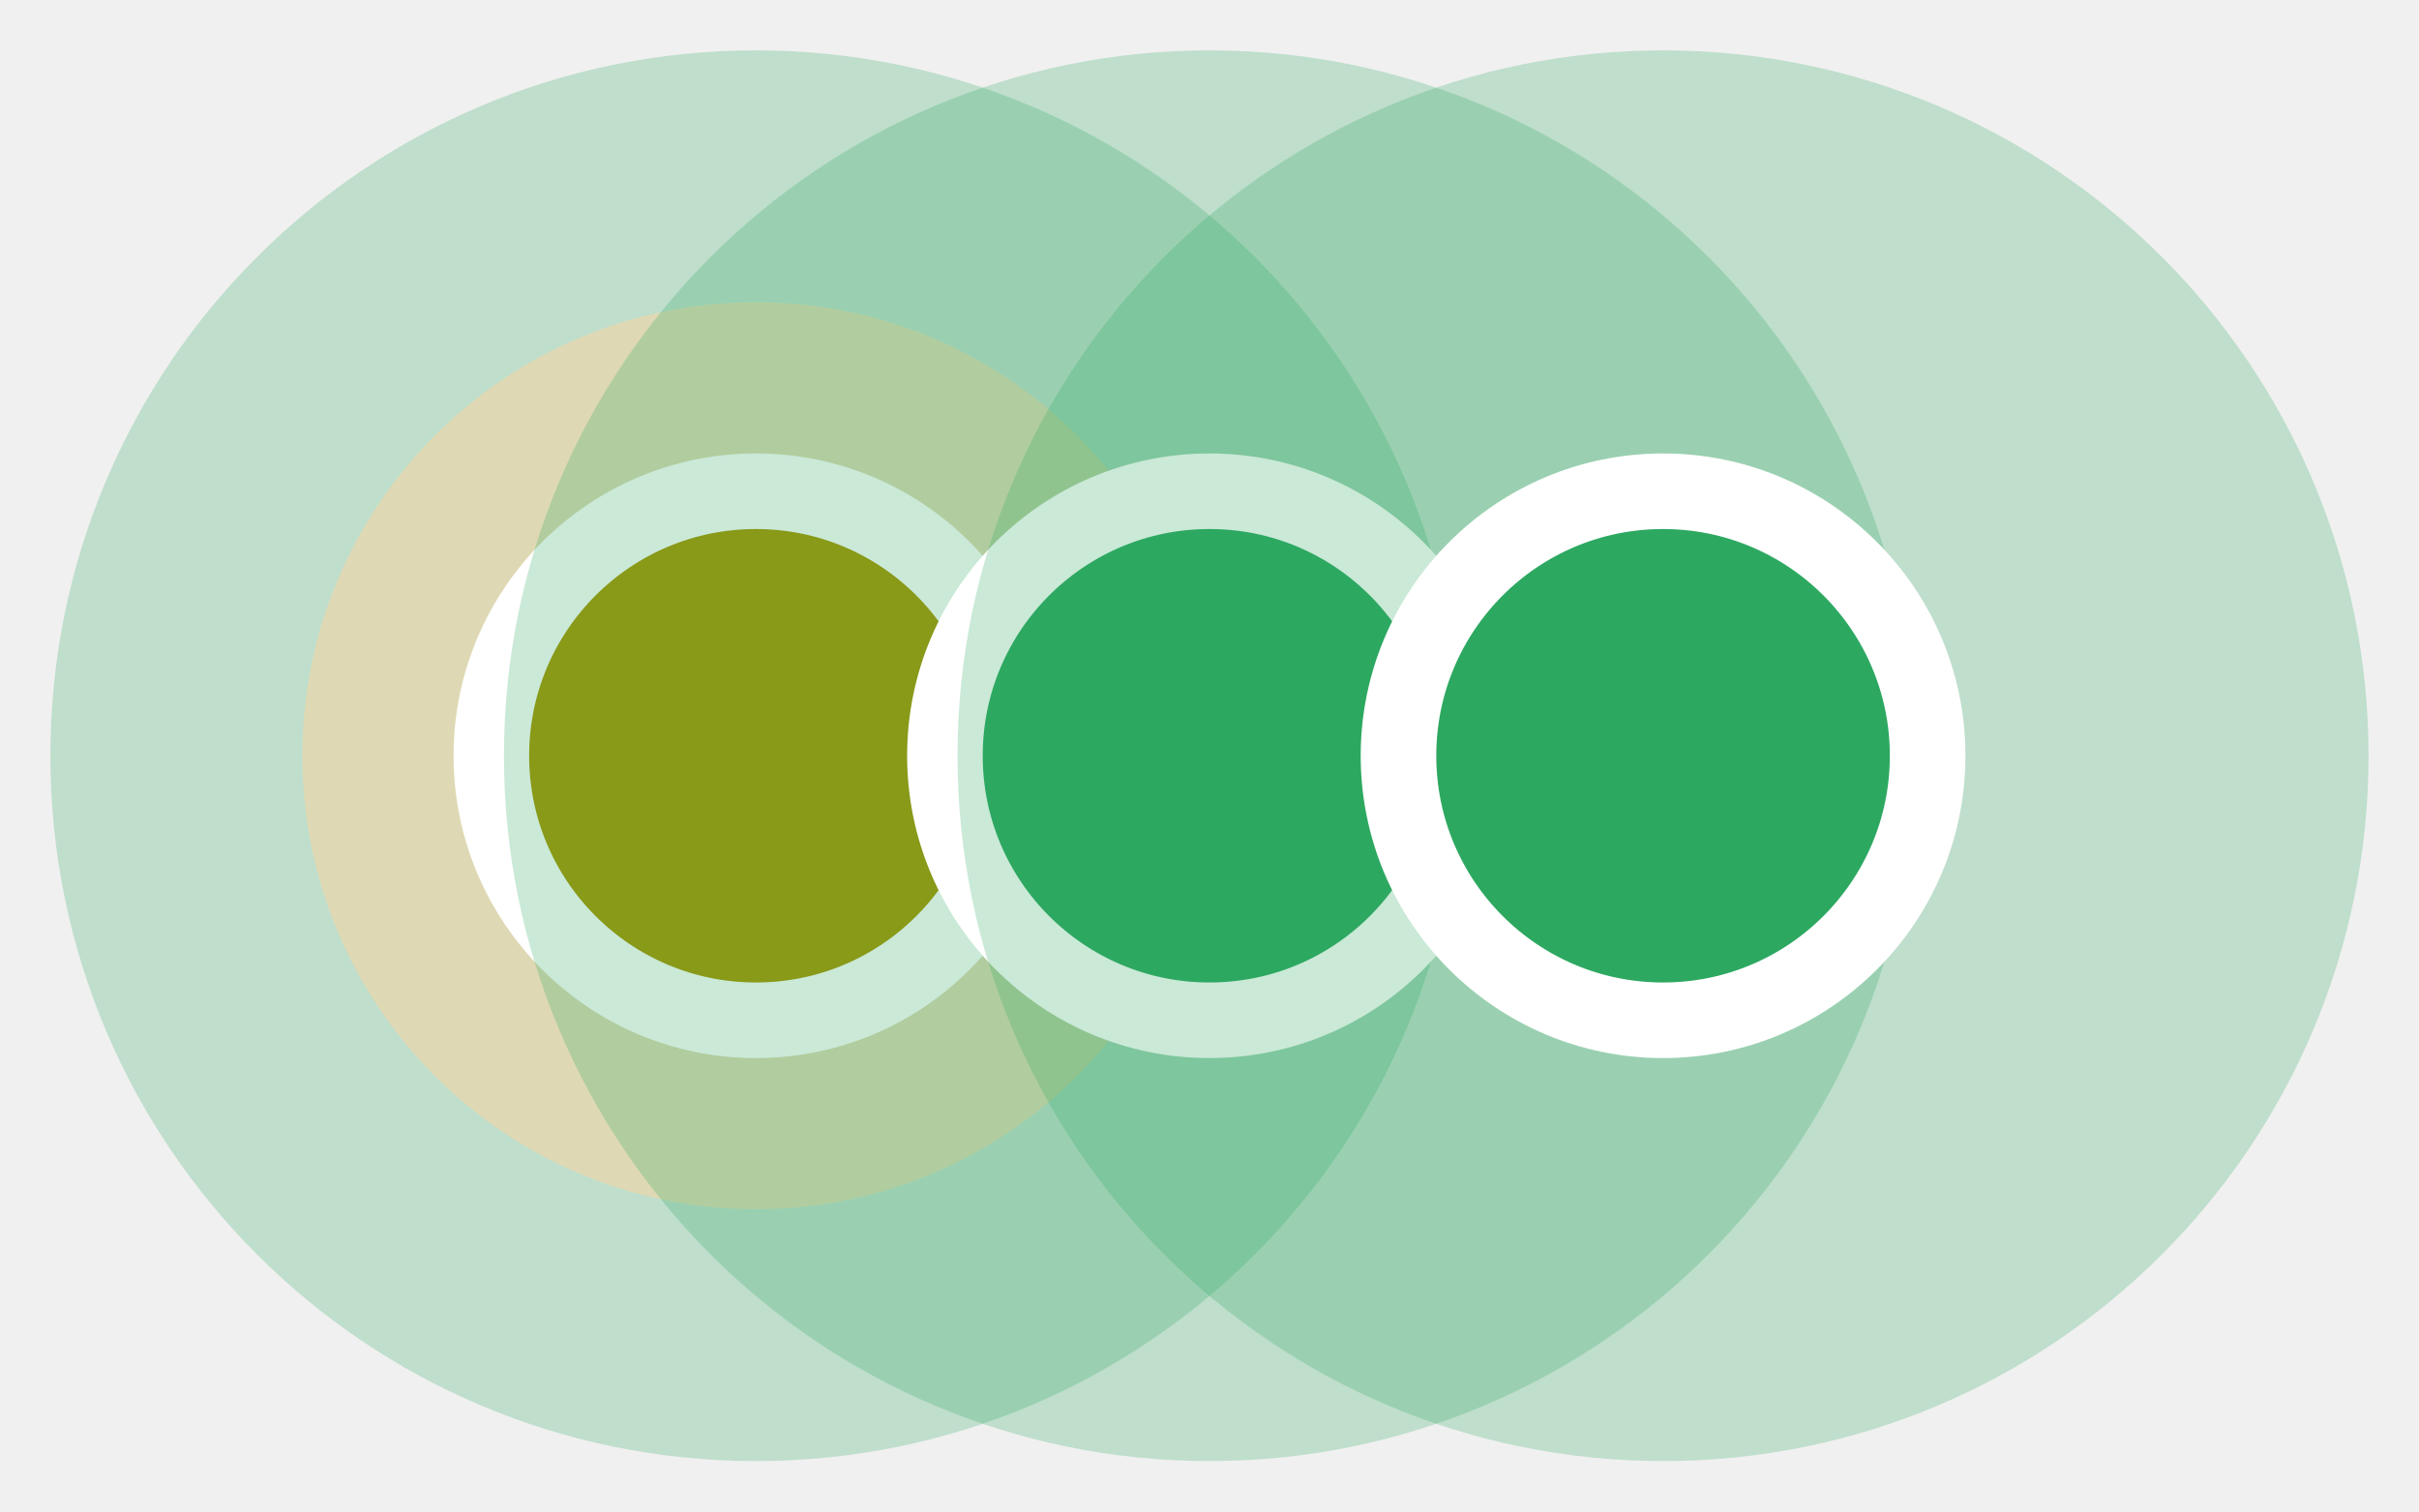
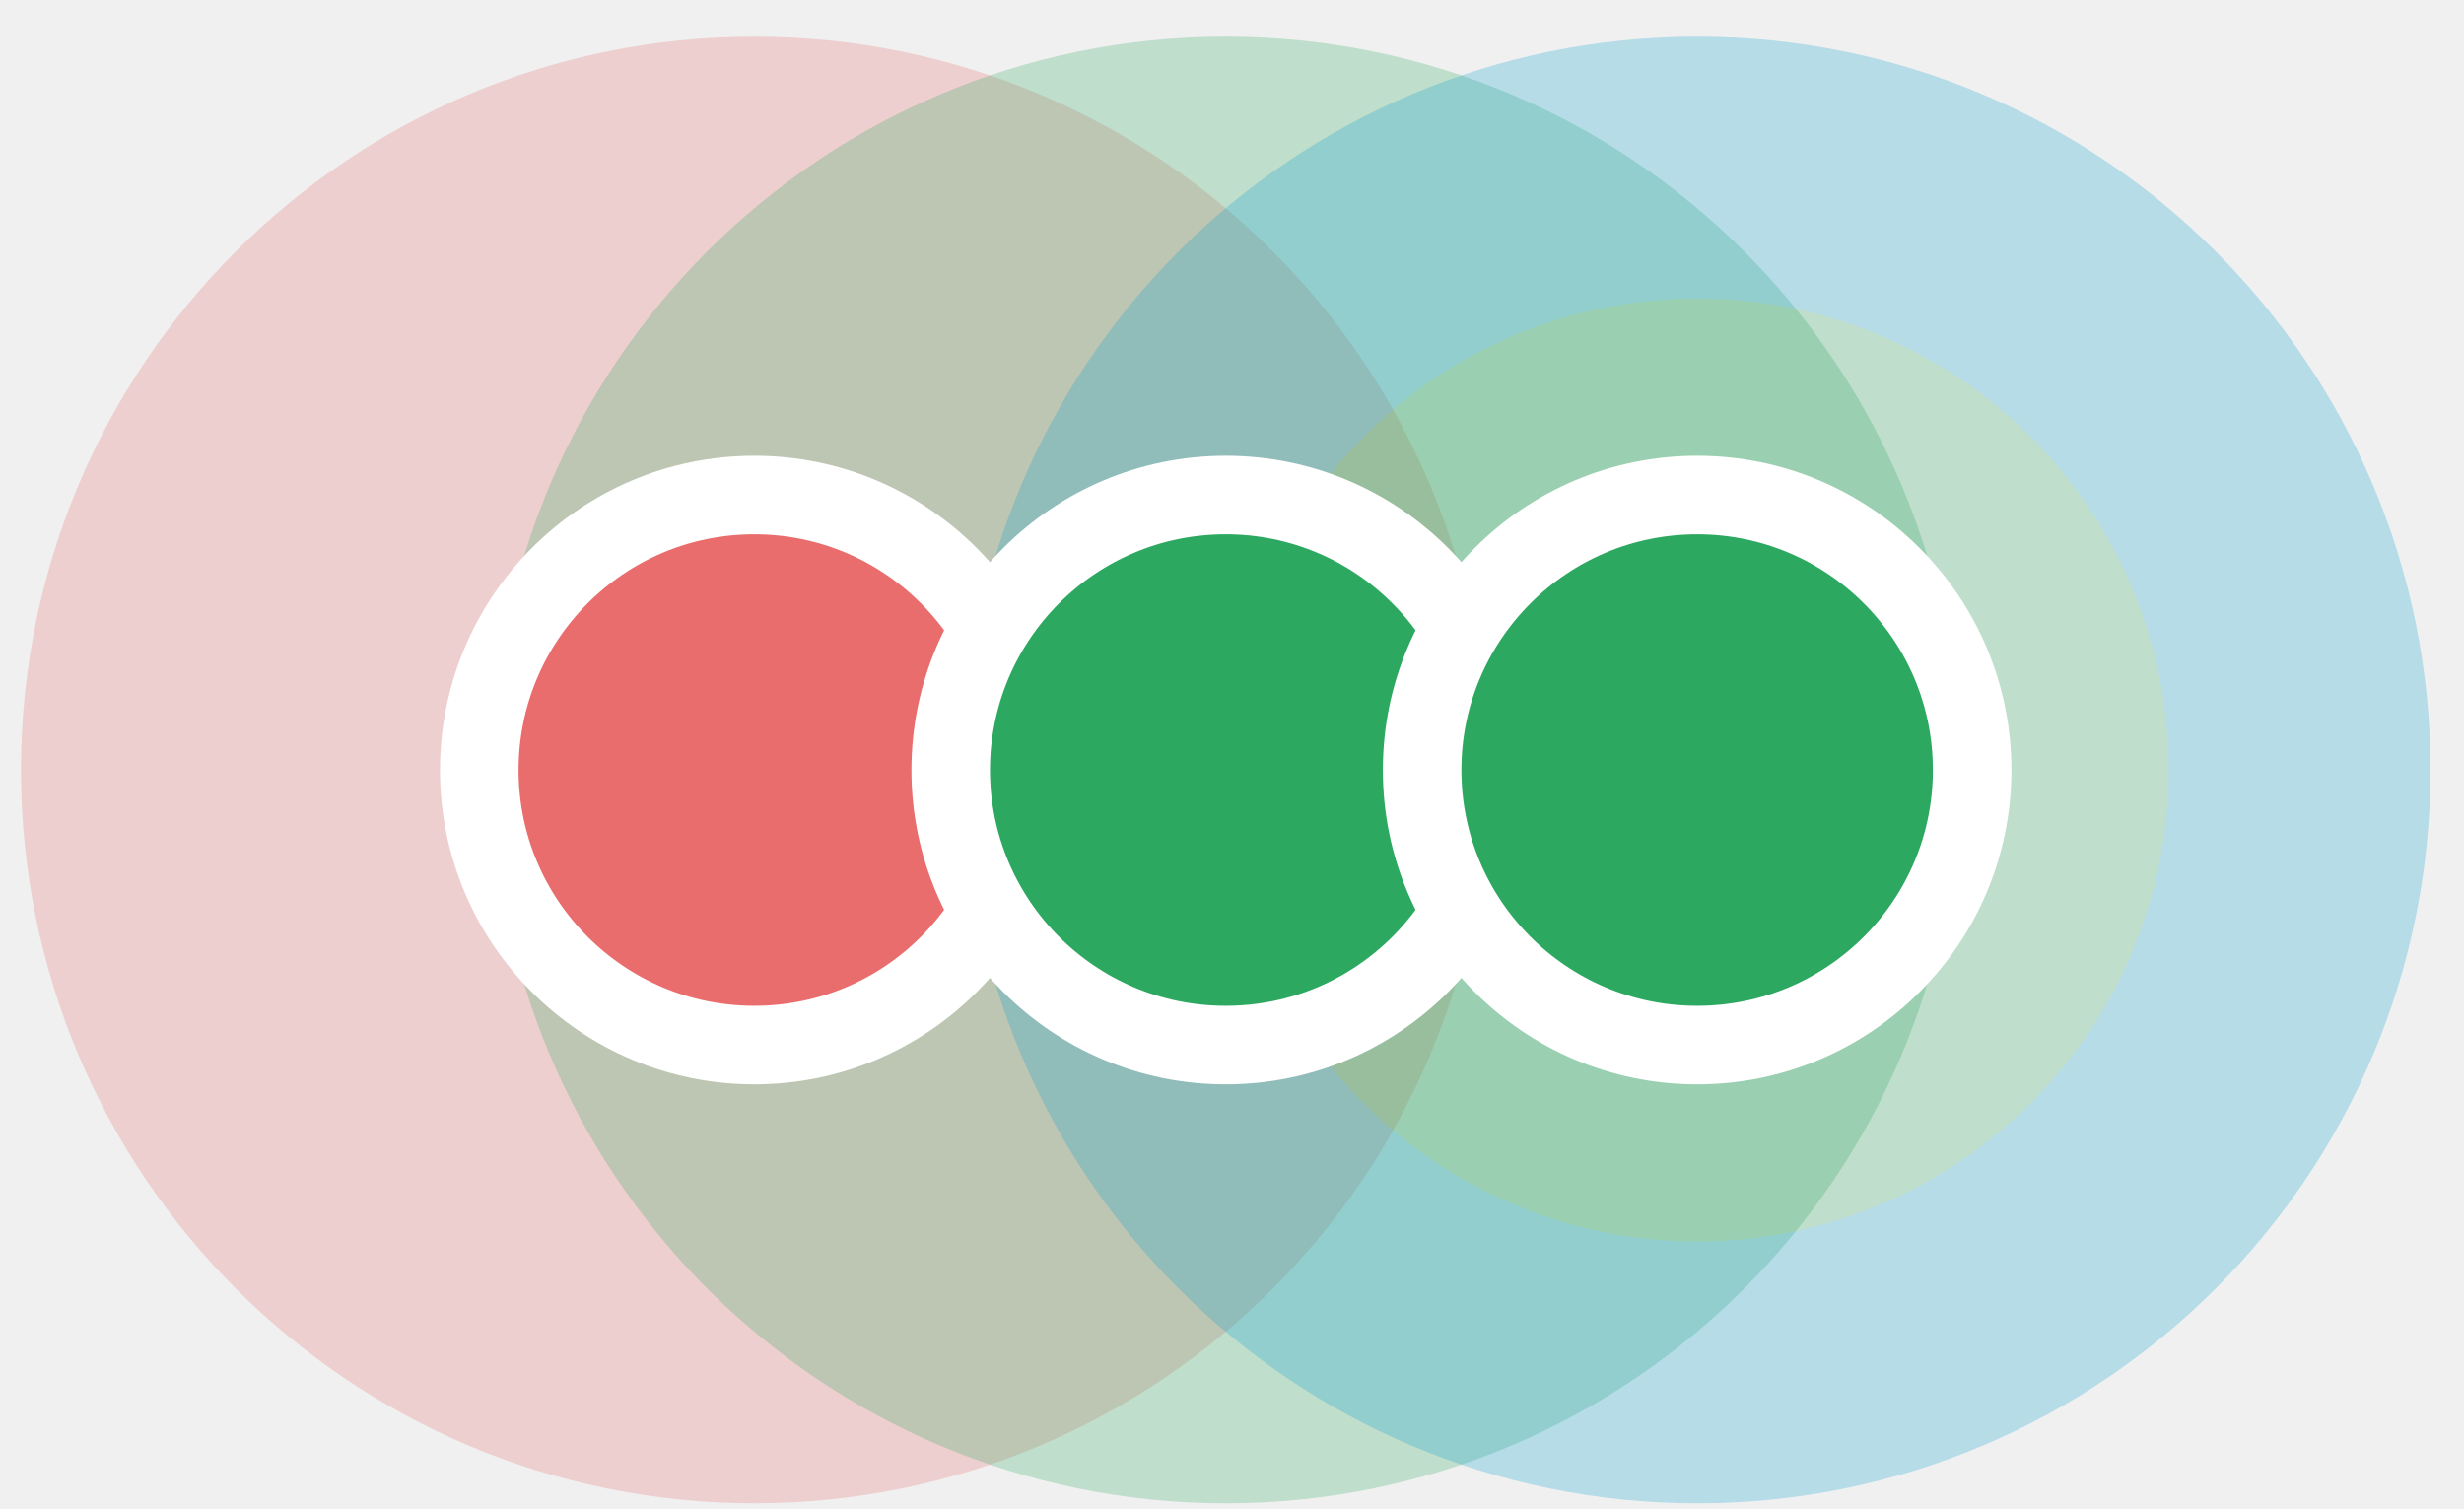
- <svg xmlns="http://www.w3.org/2000/svg" width="32" height="20" viewBox="0 0 32 20" fill="none">
+ <svg xmlns="http://www.w3.org/2000/svg" width="49" height="30" viewBox="0 0 49 30" fill="none">
  <g opacity="0.25">
-     <rect x="2.333" y="2.333" width="15.333" height="15.333" rx="7.667" fill="#A89400" />
-     <rect x="2.333" y="2.333" width="15.333" height="15.333" rx="7.667" stroke="#2DA861" stroke-width="3.333" />
+     <rect x="3.021" y="3.333" width="23.958" height="23.958" rx="11.979" fill="#E96D6D" />
+     <rect x="3.021" y="3.333" width="23.958" height="23.958" rx="11.979" stroke="#E96D6D" stroke-width="5.208" />
  </g>
-   <rect x="6.5" y="6.5" width="7" height="7" rx="3.5" fill="#A89400" />
-   <rect x="6.5" y="6.5" width="7" height="7" rx="3.5" stroke="white" />
  <g opacity="0.25">
-     <rect x="8.333" y="2.333" width="15.333" height="15.333" rx="7.667" fill="#2DA861" />
-     <rect x="8.333" y="2.333" width="15.333" height="15.333" rx="7.667" stroke="#2DA861" stroke-width="3.333" />
+     <rect x="12.396" y="3.333" width="23.958" height="23.958" rx="11.979" fill="#2DA861" />
+     <rect x="12.396" y="3.333" width="23.958" height="23.958" rx="11.979" stroke="#2DA861" stroke-width="5.208" />
  </g>
-   <rect x="12.5" y="6.5" width="7" height="7" rx="3.5" fill="#2DA861" />
-   <rect x="12.5" y="6.5" width="7" height="7" rx="3.5" stroke="white" />
  <g opacity="0.25">
-     <rect x="14.333" y="2.333" width="15.333" height="15.333" rx="7.667" fill="#2DA861" />
-     <rect x="14.333" y="2.333" width="15.333" height="15.333" rx="7.667" stroke="#2DA861" stroke-width="3.333" />
+     <rect x="21.771" y="3.333" width="23.958" height="23.958" rx="11.979" fill="#2DA861" />
+     <rect x="21.771" y="3.333" width="23.958" height="23.958" rx="11.979" stroke="#069ED0" stroke-width="5.208" />
  </g>
-   <rect x="18.5" y="6.5" width="7" height="7" rx="3.5" fill="#2DA861" />
-   <rect x="18.5" y="6.5" width="7" height="7" rx="3.5" stroke="white" />
+   <rect x="9.531" y="9.844" width="10.938" height="10.938" rx="5.469" fill="#E96D6D" />
+   <rect x="9.531" y="9.844" width="10.938" height="10.938" rx="5.469" stroke="white" stroke-width="1.562" />
+   <rect x="18.906" y="9.844" width="10.938" height="10.938" rx="5.469" fill="#2DA861" />
+   <rect x="18.906" y="9.844" width="10.938" height="10.938" rx="5.469" stroke="white" stroke-width="1.562" />
+   <rect x="28.281" y="9.844" width="10.938" height="10.938" rx="5.469" fill="#2DA861" />
+   <rect x="28.281" y="9.844" width="10.938" height="10.938" rx="5.469" stroke="white" stroke-width="1.562" />
</svg>
